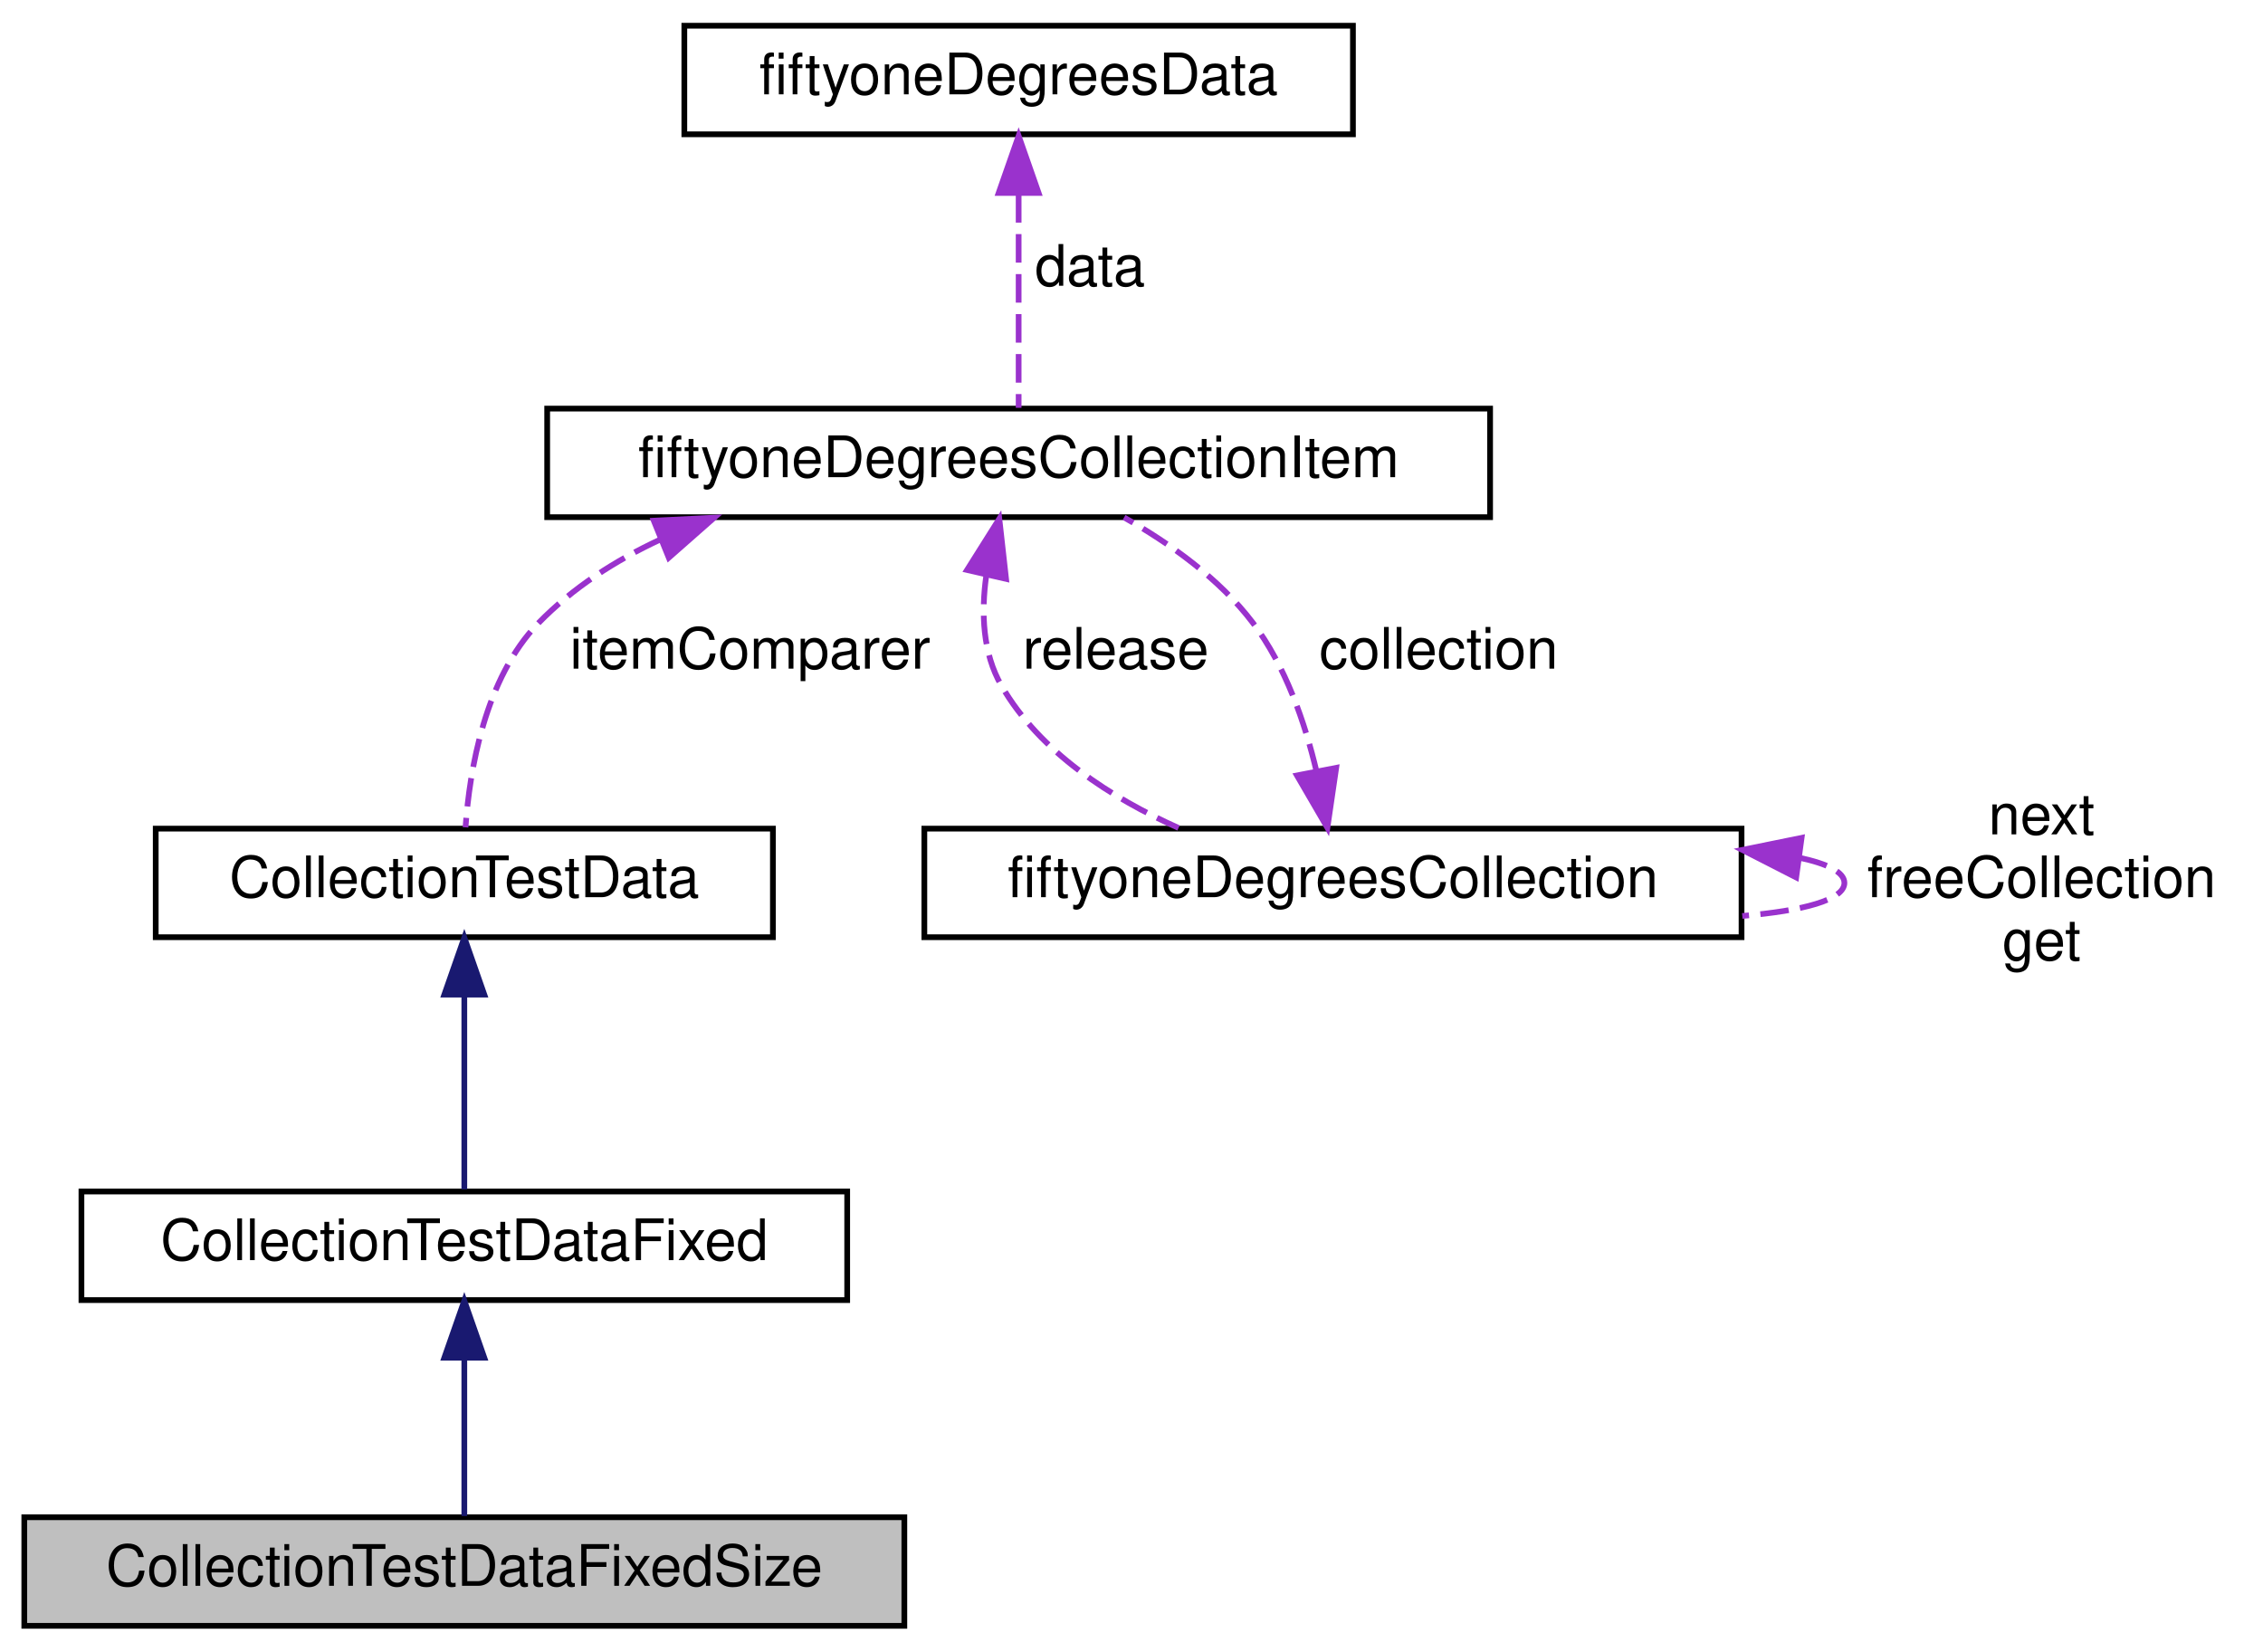
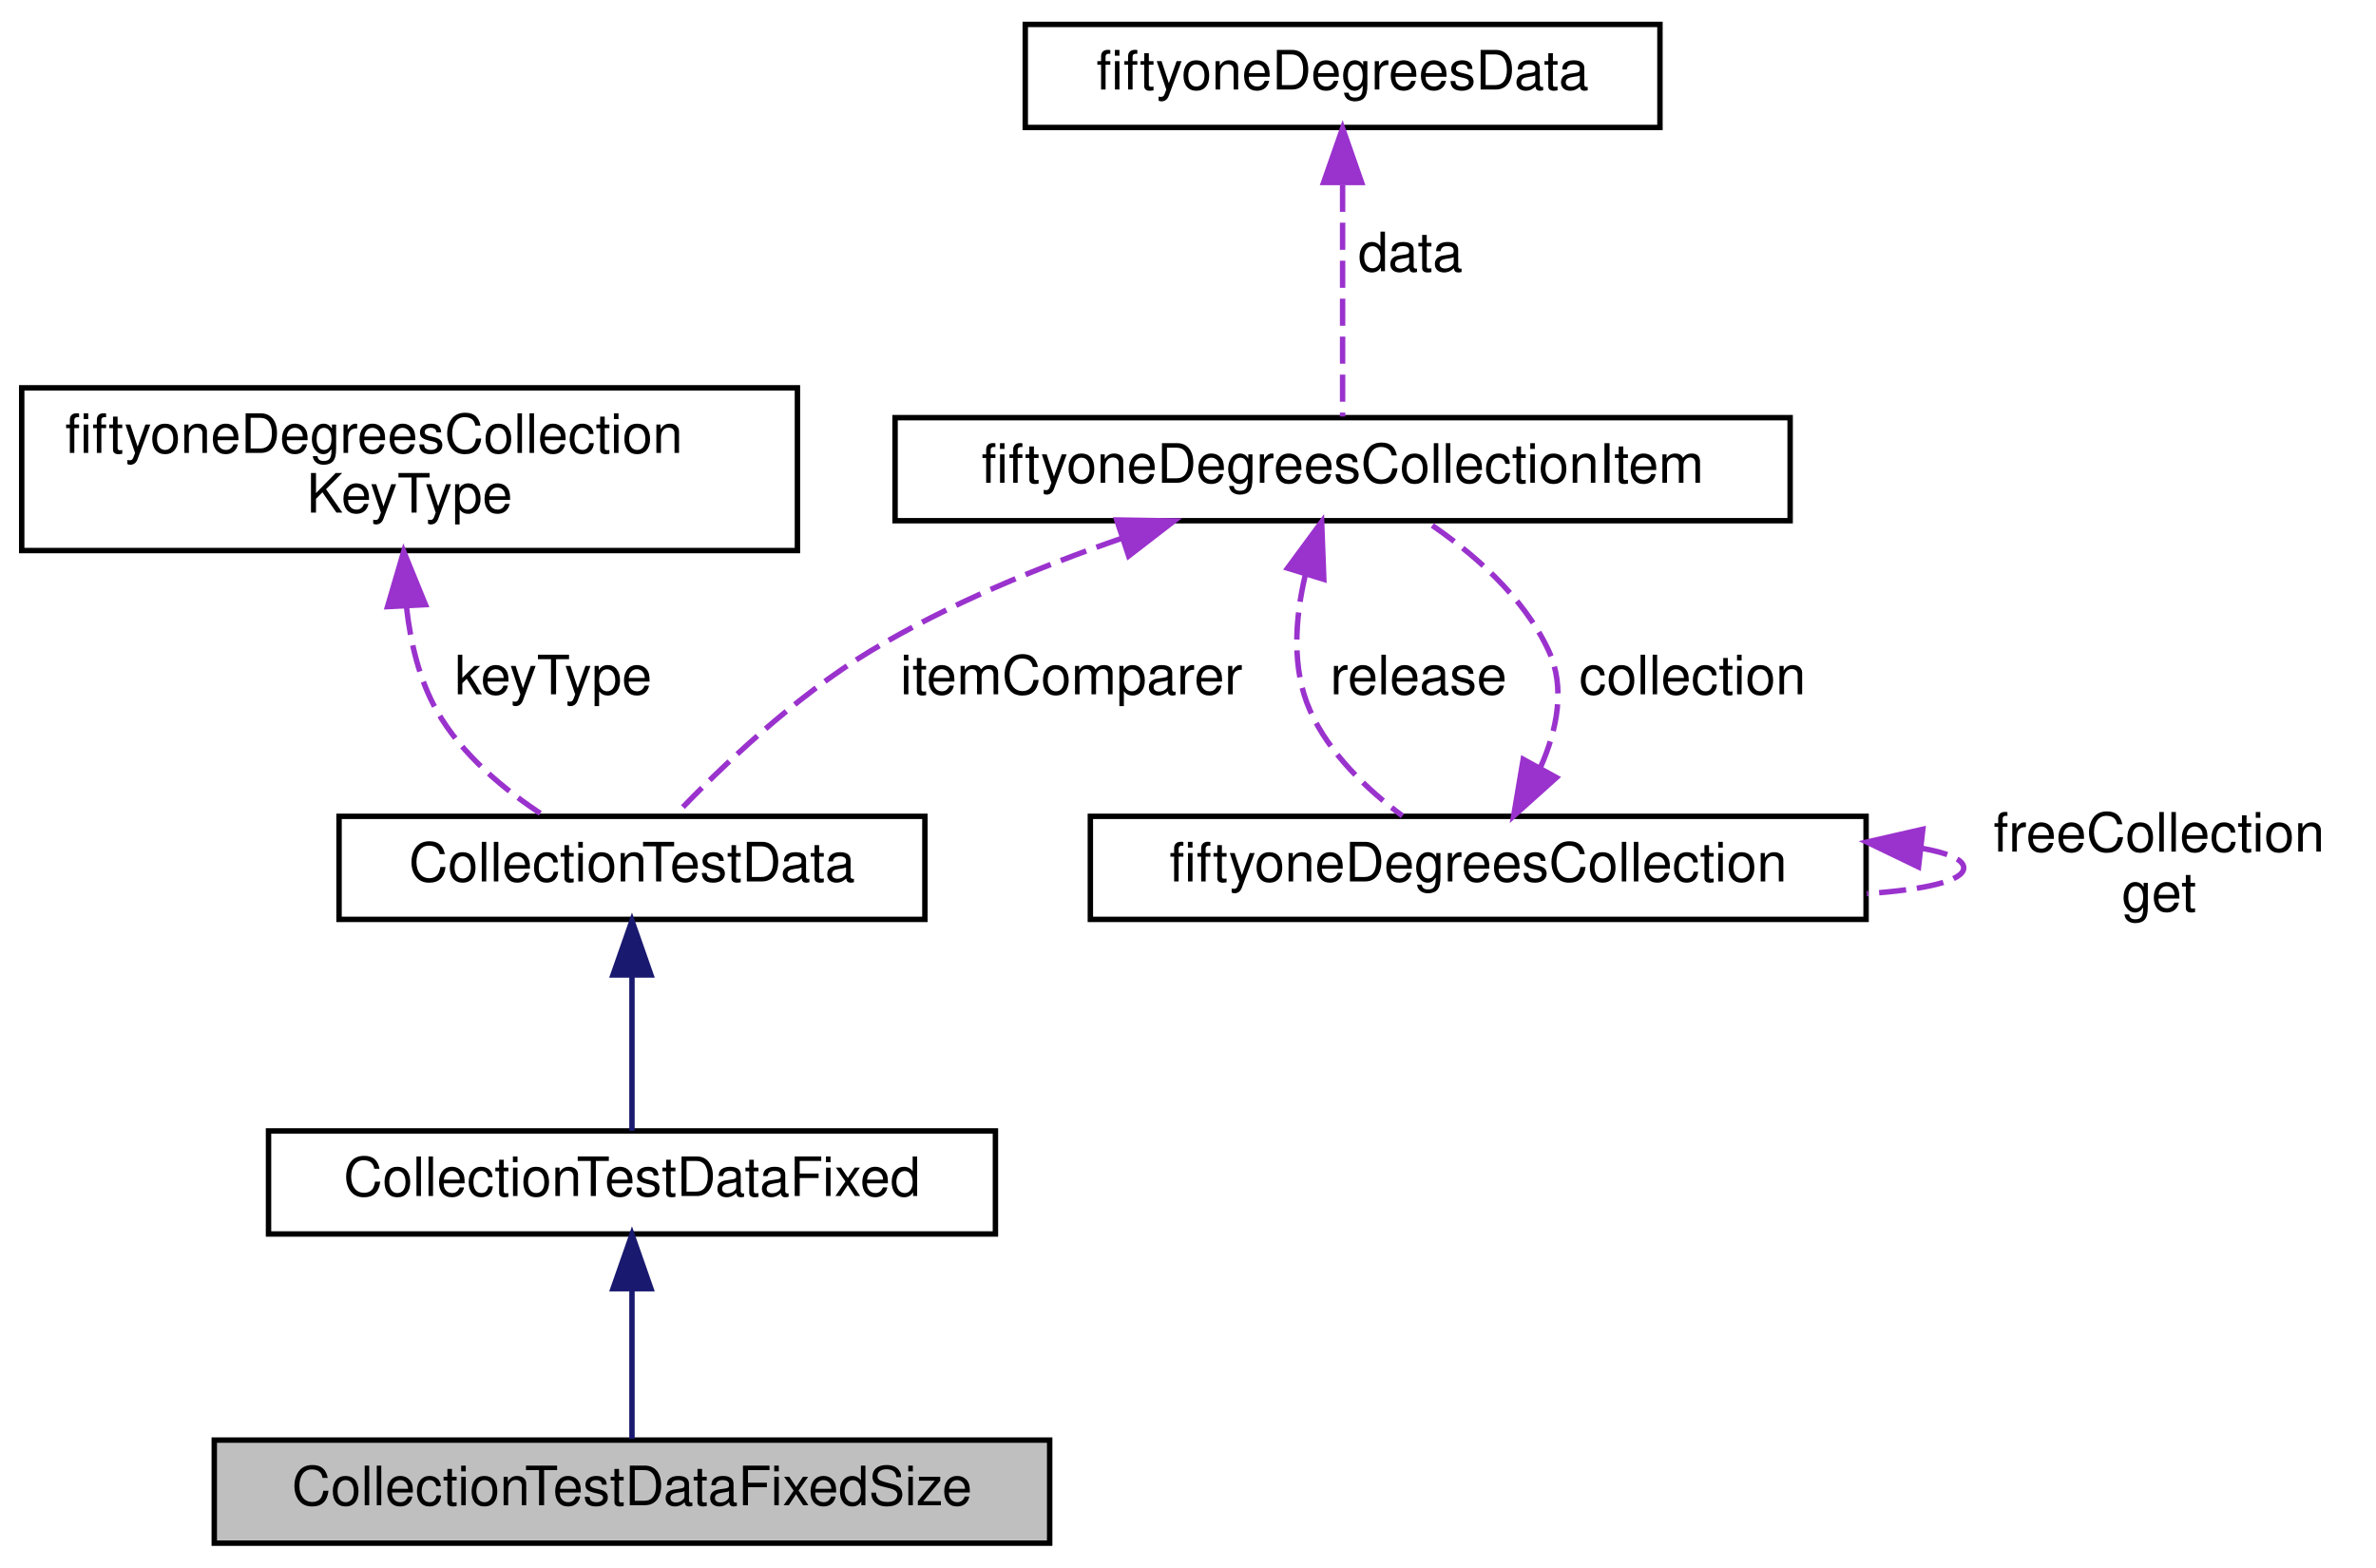
- <svg xmlns="http://www.w3.org/2000/svg" xmlns:xlink="http://www.w3.org/1999/xlink" width="396pt" height="289pt" viewBox="0.00 0.00 395.50 289.00">
+ <svg xmlns="http://www.w3.org/2000/svg" xmlns:xlink="http://www.w3.org/1999/xlink" width="438pt" height="289pt" viewBox="0.00 0.00 438.00 289.00">
  <g id="graph0" class="graph" transform="scale(1 1) rotate(0) translate(4 285)">
    <g id="node1" class="node">
      <g id="a_node1">
        <a xlink:title=" ">
-           <polygon fill="#bfbfbf" stroke="black" points="0,-0.5 0,-19.5 154,-19.5 154,-0.5 0,-0.5" />
-           <text text-anchor="middle" x="77" y="-7.5" font-family="Helvetica,sans-Serif" font-size="10.00">CollectionTestDataFixedSize</text>
+           <polygon fill="#bfbfbf" stroke="black" points="35.5,-0.5 35.5,-19.5 189.5,-19.5 189.5,-0.5 35.5,-0.5" />
+           <text text-anchor="middle" x="112.5" y="-7.5" font-family="Helvetica,sans-Serif" font-size="10.00">CollectionTestDataFixedSize</text>
        </a>
      </g>
    </g>
    <g id="node2" class="node">
      <g id="a_node2">
        <a xlink:href="class_collection_test_data_fixed.html" target="_top" xlink:title=" ">
-           <polygon fill="none" stroke="black" points="10,-57.5 10,-76.5 144,-76.5 144,-57.5 10,-57.5" />
-           <text text-anchor="middle" x="77" y="-64.5" font-family="Helvetica,sans-Serif" font-size="10.00">CollectionTestDataFixed</text>
+           <polygon fill="none" stroke="black" points="45.5,-57.5 45.5,-76.5 179.5,-76.5 179.5,-57.5 45.5,-57.5" />
+           <text text-anchor="middle" x="112.5" y="-64.5" font-family="Helvetica,sans-Serif" font-size="10.00">CollectionTestDataFixed</text>
        </a>
      </g>
    </g>
    <g id="edge1" class="edge">
-       <path fill="none" stroke="midnightblue" d="M77,-47.12C77,-37.82 77,-27.06 77,-19.71" />
-       <polygon fill="midnightblue" stroke="midnightblue" points="73.5,-47.41 77,-57.41 80.5,-47.41 73.5,-47.41" />
+       <path fill="none" stroke="midnightblue" d="M112.5,-47.12C112.5,-37.82 112.5,-27.06 112.5,-19.71" />
+       <polygon fill="midnightblue" stroke="midnightblue" points="109,-47.41 112.5,-57.41 116,-47.41 109,-47.41" />
    </g>
    <g id="node3" class="node">
      <g id="a_node3">
        <a xlink:href="class_collection_test_data.html" target="_top" xlink:title=" ">
-           <polygon fill="none" stroke="black" points="23,-121 23,-140 131,-140 131,-121 23,-121" />
-           <text text-anchor="middle" x="77" y="-128" font-family="Helvetica,sans-Serif" font-size="10.00">CollectionTestData</text>
+           <polygon fill="none" stroke="black" points="58.5,-115.5 58.5,-134.5 166.5,-134.5 166.5,-115.5 58.5,-115.5" />
+           <text text-anchor="middle" x="112.5" y="-122.5" font-family="Helvetica,sans-Serif" font-size="10.00">CollectionTestData</text>
        </a>
      </g>
    </g>
    <g id="edge2" class="edge">
-       <path fill="none" stroke="midnightblue" d="M77,-110.82C77,-99.55 77,-85.72 77,-76.88" />
-       <polygon fill="midnightblue" stroke="midnightblue" points="73.5,-110.95 77,-120.95 80.5,-110.95 73.5,-110.95" />
+       <path fill="none" stroke="midnightblue" d="M112.5,-104.95C112.5,-95.29 112.5,-84.03 112.5,-76.51" />
+       <polygon fill="midnightblue" stroke="midnightblue" points="109,-105.25 112.5,-115.25 116,-105.25 109,-105.25" />
    </g>
    <g id="node4" class="node">
      <g id="a_node4">
-         <a xlink:href="structfiftyone_degrees_collection_item.html" target="_top" xlink:title="Used to store a handle to the underlying item that could be used to release the item when it's finish...">
-           <polygon fill="none" stroke="black" points="91.5,-194.5 91.5,-213.5 256.5,-213.5 256.5,-194.5 91.5,-194.5" />
-           <text text-anchor="middle" x="174" y="-201.5" font-family="Helvetica,sans-Serif" font-size="10.00">fiftyoneDegreesCollectionItem</text>
+         <a xlink:href="structfiftyone_degrees_collection_key_type.html" target="_top" xlink:title="Explains to a collection how to properly extract the requested value.">
+           <polygon fill="none" stroke="black" points="0,-183.5 0,-213.5 143,-213.5 143,-183.5 0,-183.5" />
+           <text text-anchor="start" x="8" y="-201.5" font-family="Helvetica,sans-Serif" font-size="10.00">fiftyoneDegreesCollection</text>
+           <text text-anchor="middle" x="71.5" y="-190.5" font-family="Helvetica,sans-Serif" font-size="10.00">KeyType</text>
        </a>
      </g>
    </g>
    <g id="edge3" class="edge">
-       <path fill="none" stroke="#9a32cd" stroke-dasharray="5,2" d="M111.28,-190.58C103.39,-186.91 95.99,-182.15 90,-176 80.57,-166.31 77.92,-150.17 77.21,-140.23" />
-       <polygon fill="#9a32cd" stroke="#9a32cd" points="110.15,-193.89 120.73,-194.41 112.78,-187.41 110.15,-193.89" />
-       <text text-anchor="middle" x="127" y="-168" font-family="Helvetica,sans-Serif" font-size="10.00"> itemComparer</text>
+       <path fill="none" stroke="#9a32cd" stroke-dasharray="5,2" d="M70.95,-172.93C71.69,-166.45 73.3,-159.69 76.5,-154 81.08,-145.86 89.08,-139.27 96.39,-134.54" />
+       <polygon fill="#9a32cd" stroke="#9a32cd" points="67.44,-173.16 70.42,-183.33 74.43,-173.52 67.44,-173.16" />
+       <text text-anchor="middle" x="98" y="-157" font-family="Helvetica,sans-Serif" font-size="10.00"> keyType</text>
    </g>
    <g id="node5" class="node">
      <g id="a_node5">
-         <a xlink:href="structfiftyone_degrees_collection.html" target="_top" xlink:title="All the shared methods and fields required by file, memory and cached collections.">
-           <polygon fill="none" stroke="black" points="157.5,-121 157.5,-140 300.5,-140 300.5,-121 157.5,-121" />
-           <text text-anchor="middle" x="229" y="-128" font-family="Helvetica,sans-Serif" font-size="10.00">fiftyoneDegreesCollection</text>
+         <a xlink:href="structfiftyone_degrees_collection_item.html" target="_top" xlink:title="Used to store a handle to the underlying item that could be used to release the item when it's finish...">
+           <polygon fill="none" stroke="black" points="161,-189 161,-208 326,-208 326,-189 161,-189" />
+           <text text-anchor="middle" x="243.5" y="-196" font-family="Helvetica,sans-Serif" font-size="10.00">fiftyoneDegreesCollectionItem</text>
        </a>
      </g>
    </g>
-     <g id="edge5" class="edge">
-       <path fill="none" stroke="#9a32cd" stroke-dasharray="5,2" d="M168.33,-184.24C167.43,-177.77 167.69,-170.73 171,-165 177.74,-153.32 190.28,-145.34 201.98,-140.12" />
-       <polygon fill="#9a32cd" stroke="#9a32cd" points="164.97,-185.26 170.62,-194.23 171.8,-183.7 164.97,-185.26" />
-       <text text-anchor="middle" x="191" y="-168" font-family="Helvetica,sans-Serif" font-size="10.00"> release</text>
-     </g>
    <g id="edge4" class="edge">
-       <path fill="none" stroke="#9a32cd" stroke-dasharray="5,2" d="M226.13,-149.98C224.11,-158.54 220.7,-168.46 215,-176 209.15,-183.75 200.38,-189.96 192.45,-194.45" />
-       <polygon fill="#9a32cd" stroke="#9a32cd" points="229.57,-150.64 228.03,-140.15 222.7,-149.31 229.57,-150.64" />
-       <text text-anchor="middle" x="247.5" y="-168" font-family="Helvetica,sans-Serif" font-size="10.00"> collection</text>
-     </g>
-     <g id="edge6" class="edge">
-       <path fill="none" stroke="#9a32cd" stroke-dasharray="5,2" d="M310.61,-134.91C315.54,-133.86 318.5,-132.39 318.5,-130.5 318.5,-127.54 311.29,-125.62 300.63,-124.72" />
-       <polygon fill="#9a32cd" stroke="#9a32cd" points="310.06,-131.46 300.63,-136.28 311.01,-138.39 310.06,-131.46" />
-       <text text-anchor="middle" x="353" y="-139" font-family="Helvetica,sans-Serif" font-size="10.00"> next</text>
-       <text text-anchor="middle" x="353" y="-128" font-family="Helvetica,sans-Serif" font-size="10.00">freeCollection</text>
-       <text text-anchor="middle" x="353" y="-117" font-family="Helvetica,sans-Serif" font-size="10.00">get</text>
+       <path fill="none" stroke="#9a32cd" stroke-dasharray="5,2" d="M202.83,-185.77C187.71,-180.54 170.78,-173.59 156.5,-165 142.5,-156.58 128.81,-143.45 120.52,-134.79" />
+       <polygon fill="#9a32cd" stroke="#9a32cd" points="201.86,-189.14 212.45,-188.97 204.06,-182.5 201.86,-189.14" />
+       <text text-anchor="middle" x="193.5" y="-157" font-family="Helvetica,sans-Serif" font-size="10.00"> itemComparer</text>
    </g>
    <g id="node6" class="node">
      <g id="a_node6">
-         <a xlink:href="structfiftyone_degrees_data.html" target="_top" xlink:title="Data structure used for reusing memory which may have been allocated in a previous operation.">
-           <polygon fill="none" stroke="black" points="115.5,-261.5 115.5,-280.5 232.5,-280.5 232.5,-261.5 115.5,-261.5" />
-           <text text-anchor="middle" x="174" y="-268.5" font-family="Helvetica,sans-Serif" font-size="10.00">fiftyoneDegreesData</text>
+         <a xlink:href="structfiftyone_degrees_collection.html" target="_top" xlink:title="All the shared methods and fields required by file, memory and cached collections.">
+           <polygon fill="none" stroke="black" points="197,-115.5 197,-134.5 340,-134.5 340,-115.5 197,-115.5" />
+           <text text-anchor="middle" x="268.5" y="-122.5" font-family="Helvetica,sans-Serif" font-size="10.00">fiftyoneDegreesCollection</text>
        </a>
      </g>
    </g>
+     <g id="edge6" class="edge">
+       <path fill="none" stroke="#9a32cd" stroke-dasharray="5,2" d="M236.62,-178.97C234.74,-171 234.05,-161.76 237.5,-154 241.03,-146.05 248.07,-139.4 254.54,-134.58" />
+       <polygon fill="#9a32cd" stroke="#9a32cd" points="233.35,-180.25 239.64,-188.78 240.04,-178.19 233.35,-180.25" />
+       <text text-anchor="middle" x="257.5" y="-157" font-family="Helvetica,sans-Serif" font-size="10.00"> release</text>
+     </g>
+     <g id="edge5" class="edge">
+       <path fill="none" stroke="#9a32cd" stroke-dasharray="5,2" d="M280.02,-143.63C283.02,-150.44 284.63,-158.21 281.5,-165 276.85,-175.09 267.35,-183.22 259.01,-188.82" />
+       <polygon fill="#9a32cd" stroke="#9a32cd" points="282.92,-141.65 275.03,-134.57 276.79,-145.02 282.92,-141.65" />
+       <text text-anchor="middle" x="308" y="-157" font-family="Helvetica,sans-Serif" font-size="10.00"> collection</text>
+     </g>
    <g id="edge7" class="edge">
-       <path fill="none" stroke="#9a32cd" stroke-dasharray="5,2" d="M174,-251.04C174,-238.67 174,-223.12 174,-213.63" />
-       <polygon fill="#9a32cd" stroke="#9a32cd" points="170.5,-251.23 174,-261.23 177.5,-251.23 170.5,-251.23" />
-       <text text-anchor="middle" x="186.5" y="-235" font-family="Helvetica,sans-Serif" font-size="10.00"> data</text>
+       <path fill="none" stroke="#9a32cd" stroke-dasharray="5,2" d="M350.11,-128.64C355.04,-127.77 358,-126.56 358,-125 358,-122.57 350.79,-120.98 340.13,-120.24" />
+       <polygon fill="#9a32cd" stroke="#9a32cd" points="349.67,-125.16 340.13,-129.76 350.46,-132.12 349.67,-125.16" />
+       <text text-anchor="middle" x="394" y="-128" font-family="Helvetica,sans-Serif" font-size="10.00"> freeCollection</text>
+       <text text-anchor="middle" x="394" y="-117" font-family="Helvetica,sans-Serif" font-size="10.00">get</text>
+     </g>
+     <g id="node7" class="node">
+       <g id="a_node7">
+         <a xlink:href="structfiftyone_degrees_data.html" target="_top" xlink:title="Data structure used for reusing memory which may have been allocated in a previous operation.">
+           <polygon fill="none" stroke="black" points="185,-261.5 185,-280.5 302,-280.5 302,-261.5 185,-261.5" />
+           <text text-anchor="middle" x="243.5" y="-268.5" font-family="Helvetica,sans-Serif" font-size="10.00">fiftyoneDegreesData</text>
+         </a>
+       </g>
+     </g>
+     <g id="edge8" class="edge">
+       <path fill="none" stroke="#9a32cd" stroke-dasharray="5,2" d="M243.5,-250.94C243.5,-237.03 243.5,-218.82 243.5,-208.22" />
+       <polygon fill="#9a32cd" stroke="#9a32cd" points="240,-251.36 243.5,-261.36 247,-251.36 240,-251.36" />
+       <text text-anchor="middle" x="256" y="-235" font-family="Helvetica,sans-Serif" font-size="10.00"> data</text>
    </g>
  </g>
</svg>
